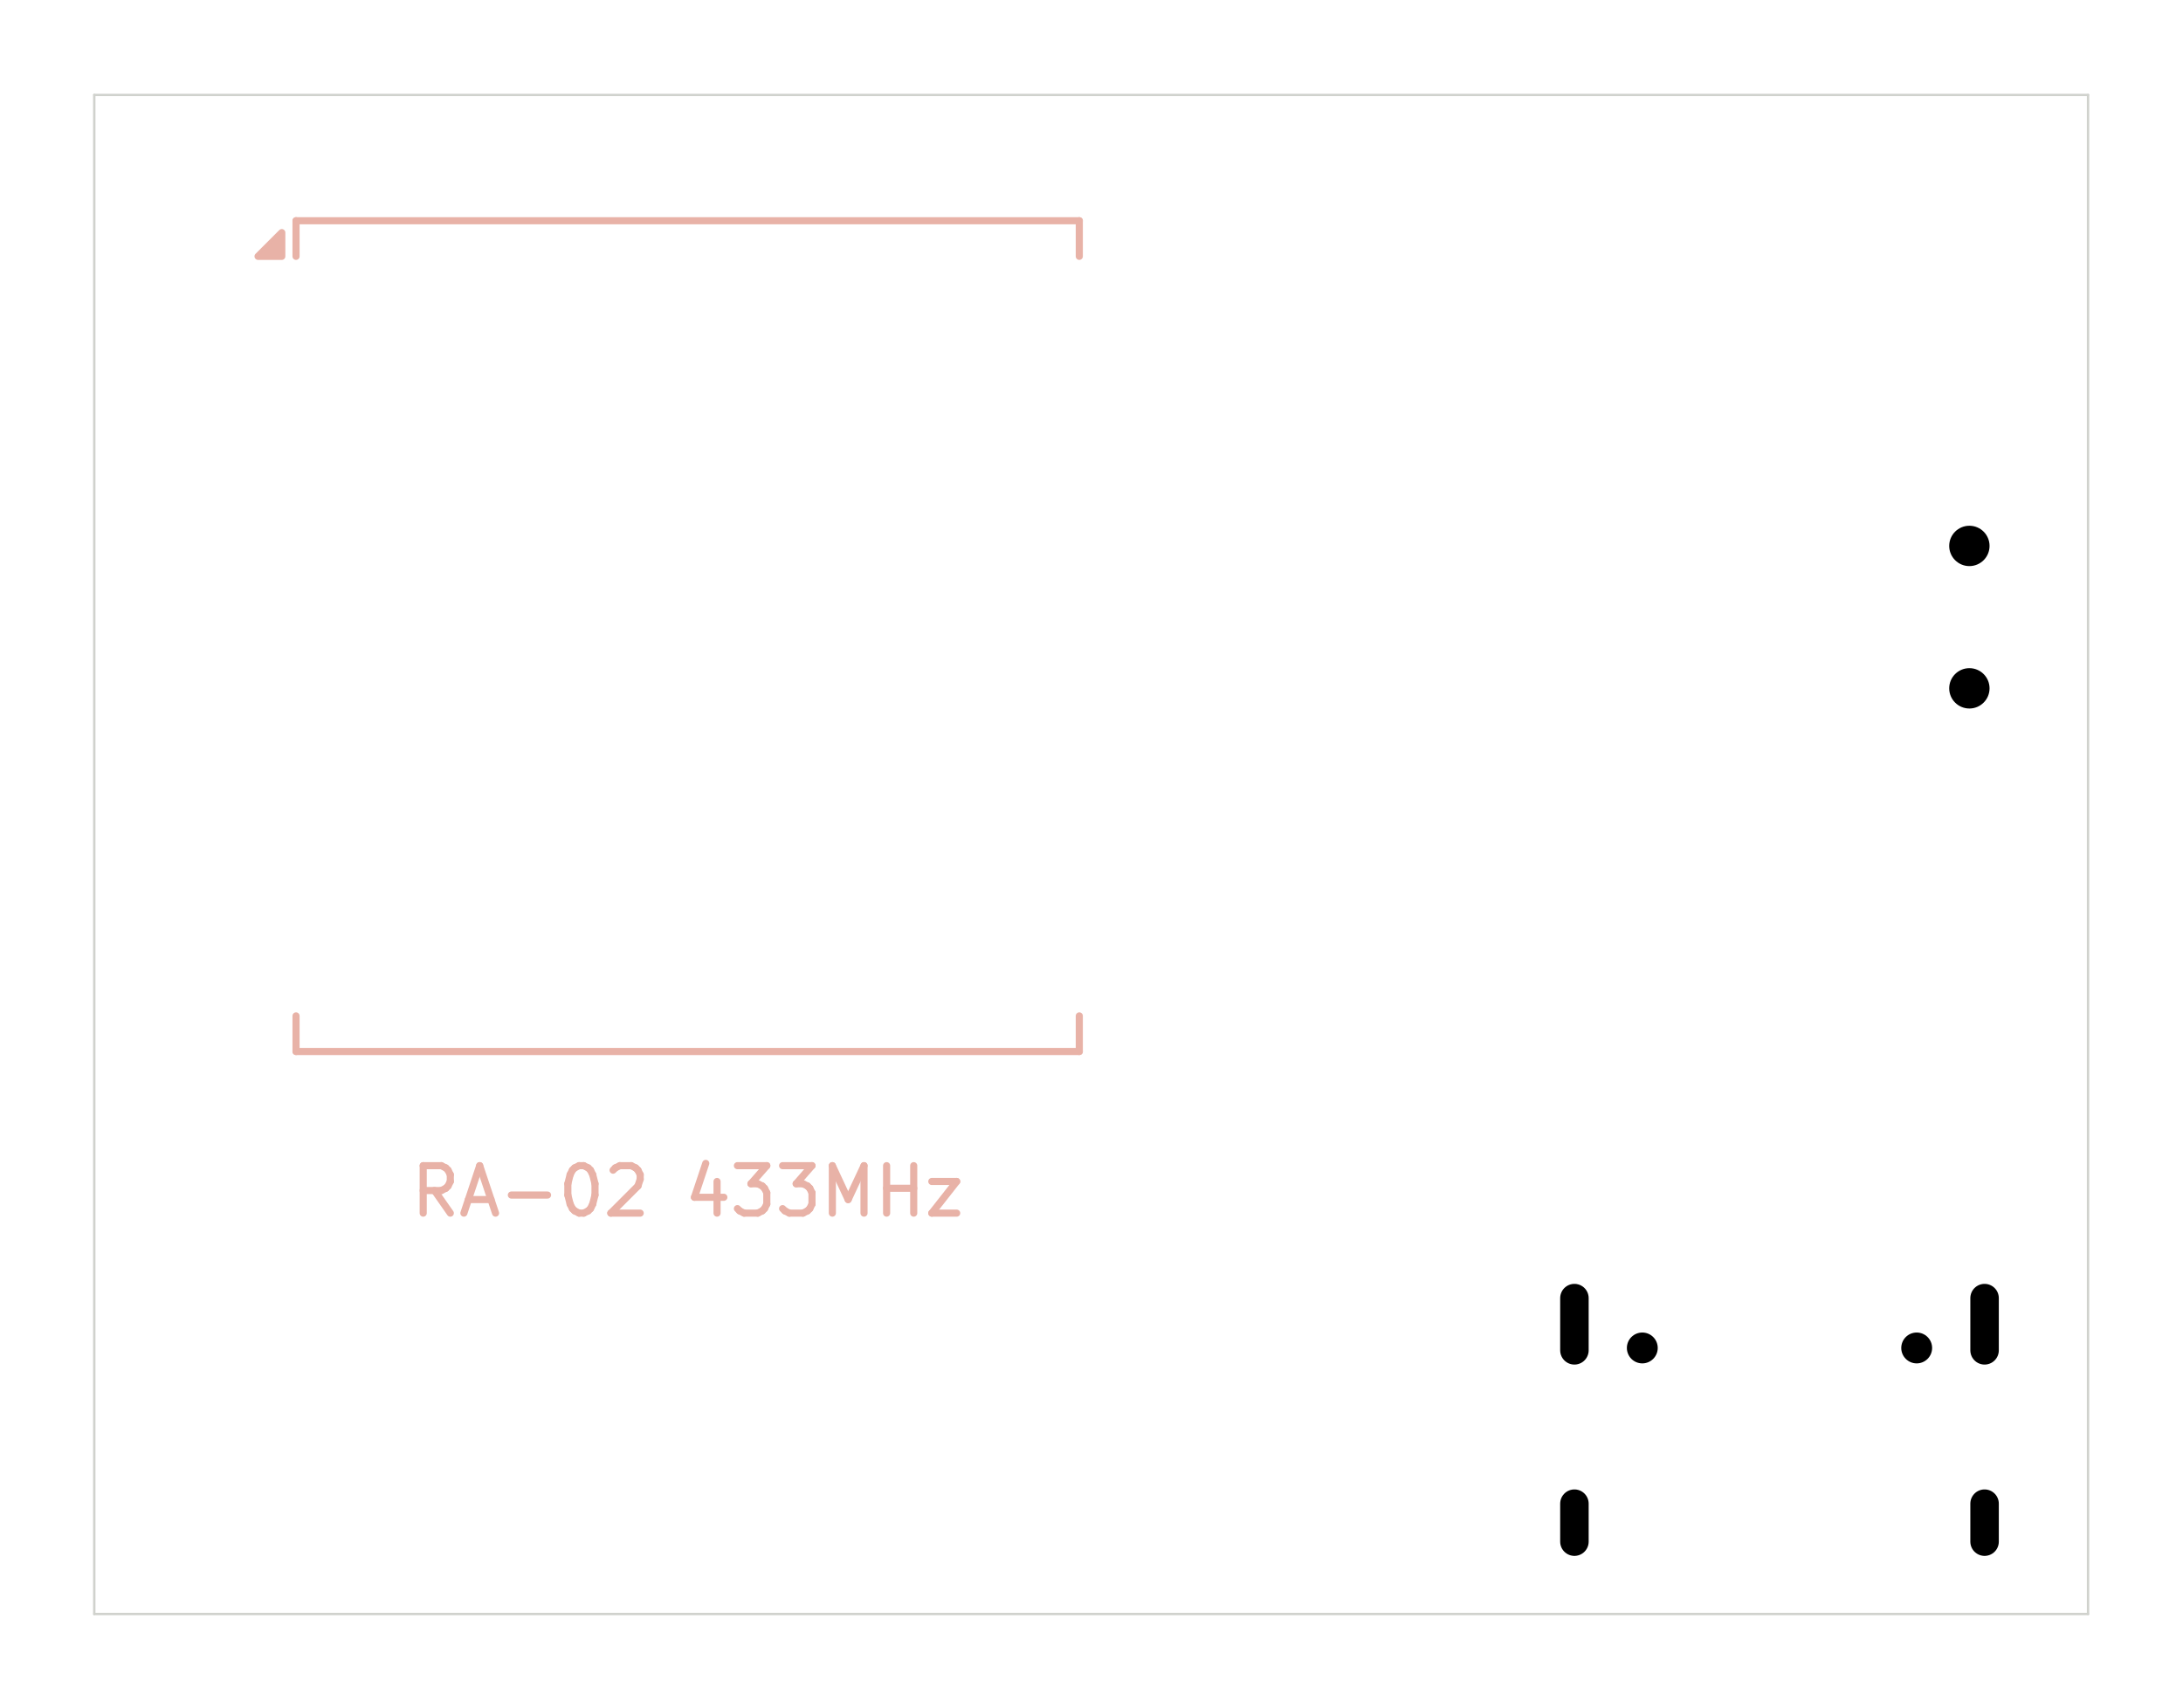
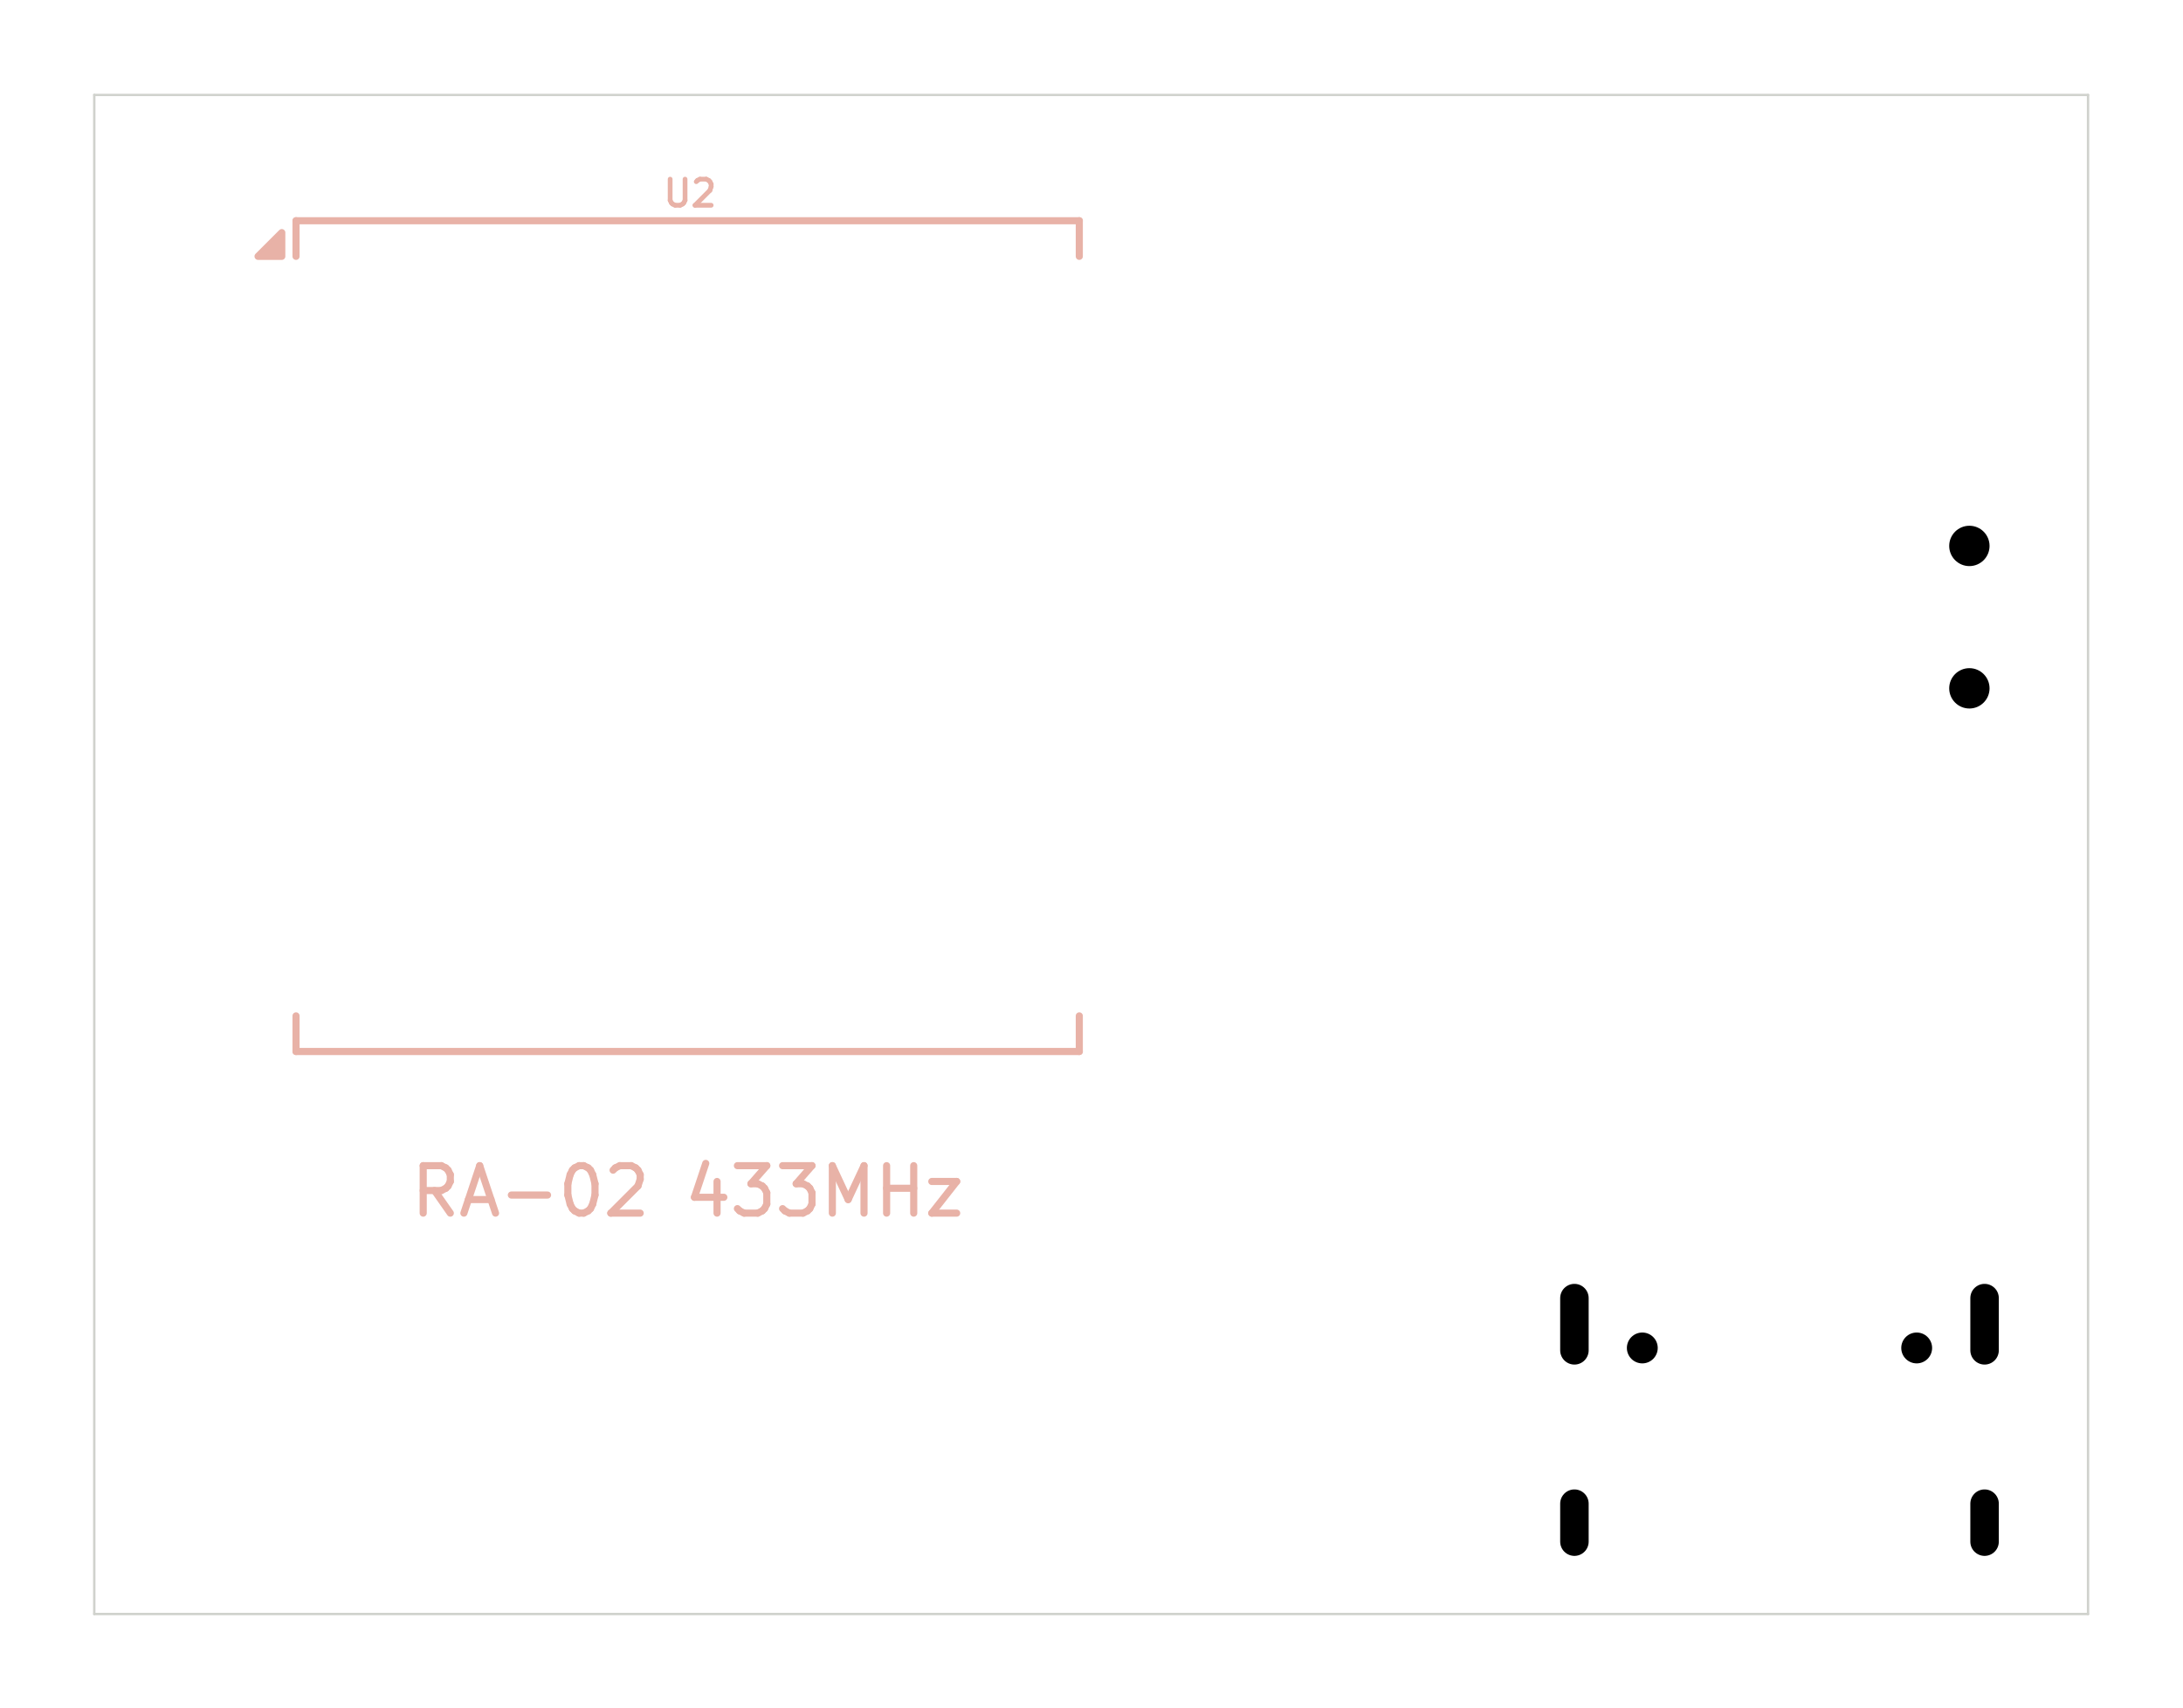
<svg xmlns="http://www.w3.org/2000/svg" version="1.1" width="45.986mm" height="35.979mm" viewBox="-2.0 -2.0 45.986 35.979">
  <g style="fill:#000000; fill-opacity:1;stroke:#000000; stroke-opacity:1; stroke-linecap:round; stroke-linejoin:round;" transform="translate(0 0) scale(1 1)">
</g>
  <g style="fill:none;  stroke:#E8B2A7; stroke-width:0.15; stroke-opacity:1;  stroke-linecap:round; stroke-linejoin:round;">
    <text x="12.486" y="23.6" textLength="11.869" font-size="1.333" lengthAdjust="spacingAndGlyphs" text-anchor="middle" opacity="0" stroke-opacity="0">RA-02 433MHz</text>
    <g class="stroked-text">
      <path d="M7.486 23.555 L7.153 23.079 " />
      <path d="M6.915 23.555 L6.915 22.555 " />
      <path d="M6.915 22.555 L7.296 22.555 " />
      <path d="M7.296 22.555 L7.391 22.602 " />
      <path d="M7.391 22.602 L7.439 22.65 " />
      <path d="M7.439 22.65 L7.486 22.745 " />
      <path d="M7.486 22.745 L7.486 22.888 " />
      <path d="M7.486 22.888 L7.439 22.983 " />
      <path d="M7.439 22.983 L7.391 23.031 " />
      <path d="M7.391 23.031 L7.296 23.079 " />
      <path d="M7.296 23.079 L6.915 23.079 " />
      <path d="M7.867 23.269 L8.343 23.269 " />
      <path d="M7.772 23.555 L8.105 22.555 " />
      <path d="M8.105 22.555 L8.439 23.555 " />
      <path d="M8.772 23.174 L9.534 23.174 " />
      <path d="M10.2 22.555 L10.296 22.555 " />
      <path d="M10.296 22.555 L10.391 22.602 " />
      <path d="M10.391 22.602 L10.439 22.65 " />
      <path d="M10.439 22.65 L10.486 22.745 " />
      <path d="M10.486 22.745 L10.534 22.936 " />
      <path d="M10.534 22.936 L10.534 23.174 " />
      <path d="M10.534 23.174 L10.486 23.364 " />
      <path d="M10.486 23.364 L10.439 23.46 " />
      <path d="M10.439 23.46 L10.391 23.507 " />
      <path d="M10.391 23.507 L10.296 23.555 " />
      <path d="M10.296 23.555 L10.2 23.555 " />
      <path d="M10.2 23.555 L10.105 23.507 " />
      <path d="M10.105 23.507 L10.058 23.46 " />
      <path d="M10.058 23.46 L10.01 23.364 " />
      <path d="M10.01 23.364 L9.962 23.174 " />
      <path d="M9.962 23.174 L9.962 22.936 " />
      <path d="M9.962 22.936 L10.01 22.745 " />
      <path d="M10.01 22.745 L10.058 22.65 " />
      <path d="M10.058 22.65 L10.105 22.602 " />
      <path d="M10.105 22.602 L10.2 22.555 " />
      <path d="M10.915 22.65 L10.962 22.602 " />
      <path d="M10.962 22.602 L11.058 22.555 " />
      <path d="M11.058 22.555 L11.296 22.555 " />
      <path d="M11.296 22.555 L11.391 22.602 " />
      <path d="M11.391 22.602 L11.439 22.65 " />
      <path d="M11.439 22.65 L11.486 22.745 " />
      <path d="M11.486 22.745 L11.486 22.84 " />
      <path d="M11.486 22.84 L11.439 22.983 " />
      <path d="M11.439 22.983 L10.867 23.555 " />
      <path d="M10.867 23.555 L11.486 23.555 " />
      <path d="M13.105 22.888 L13.105 23.555 " />
      <path d="M12.867 22.507 L12.629 23.221 " />
      <path d="M12.629 23.221 L13.248 23.221 " />
      <path d="M13.534 22.555 L14.153 22.555 " />
      <path d="M14.153 22.555 L13.819 22.936 " />
      <path d="M13.819 22.936 L13.962 22.936 " />
      <path d="M13.962 22.936 L14.058 22.983 " />
      <path d="M14.058 22.983 L14.105 23.031 " />
      <path d="M14.105 23.031 L14.153 23.126 " />
      <path d="M14.153 23.126 L14.153 23.364 " />
      <path d="M14.153 23.364 L14.105 23.46 " />
      <path d="M14.105 23.46 L14.058 23.507 " />
      <path d="M14.058 23.507 L13.962 23.555 " />
      <path d="M13.962 23.555 L13.677 23.555 " />
      <path d="M13.677 23.555 L13.581 23.507 " />
      <path d="M13.581 23.507 L13.534 23.46 " />
      <path d="M14.486 22.555 L15.105 22.555 " />
      <path d="M15.105 22.555 L14.772 22.936 " />
      <path d="M14.772 22.936 L14.915 22.936 " />
      <path d="M14.915 22.936 L15.01 22.983 " />
      <path d="M15.01 22.983 L15.058 23.031 " />
      <path d="M15.058 23.031 L15.105 23.126 " />
      <path d="M15.105 23.126 L15.105 23.364 " />
      <path d="M15.105 23.364 L15.058 23.46 " />
      <path d="M15.058 23.46 L15.01 23.507 " />
      <path d="M15.01 23.507 L14.915 23.555 " />
      <path d="M14.915 23.555 L14.629 23.555 " />
      <path d="M14.629 23.555 L14.534 23.507 " />
      <path d="M14.534 23.507 L14.486 23.46 " />
      <path d="M15.534 23.555 L15.534 22.555 " />
      <path d="M15.534 22.555 L15.867 23.269 " />
      <path d="M15.867 23.269 L16.201 22.555 " />
      <path d="M16.201 22.555 L16.201 23.555 " />
      <path d="M16.677 23.555 L16.677 22.555 " />
      <path d="M16.677 23.031 L17.248 23.031 " />
      <path d="M17.248 23.555 L17.248 22.555 " />
      <path d="M17.629 22.888 L18.153 22.888 " />
      <path d="M18.153 22.888 L17.629 23.555 " />
      <path d="M17.629 23.555 L18.153 23.555 " />
    </g>
+   </g>
+   <g style="fill:none;  stroke:#E8B2A7; stroke-width:0.1; stroke-opacity:1;  stroke-linecap:round; stroke-linejoin:round;">
+     <text x="12.536" y="2.35" textLength="1.29" font-size="0.733" lengthAdjust="spacingAndGlyphs" text-anchor="middle" opacity="0" stroke-opacity="0">U2</text>
+     <g class="stroked-text">
+       <path d="M12.117 1.774 L12.117 2.22 " />
+       <path d="M12.117 2.22 L12.143 2.272 " />
+       <path d="M12.143 2.272 L12.169 2.298 " />
+       <path d="M12.169 2.298 L12.222 2.324 " />
+       <path d="M12.222 2.324 L12.327 2.324 " />
+       <path d="M12.327 2.324 L12.379 2.298 " />
+       <path d="M12.379 2.298 L12.405 2.272 " />
+       <path d="M12.405 2.272 L12.431 2.22 " />
+       <path d="M12.431 2.22 L12.431 1.774 " />
+       <path d="M12.667 1.827 L12.693 1.8 " />
+       <path d="M12.693 1.8 L12.746 1.774 " />
+       <path d="M12.746 1.774 L12.877 1.774 " />
+       <path d="M12.877 1.774 L12.929 1.8 " />
+       <path d="M12.929 1.8 L12.955 1.827 " />
+       <path d="M12.955 1.827 L12.981 1.879 " />
+       <path d="M12.981 1.879 L12.981 1.931 " />
+       <path d="M12.981 1.931 L12.955 2.01 " />
+       <path d="M12.955 2.01 L12.641 2.324 " />
+       <path d="M12.641 2.324 L12.981 2.324 " />
+     </g>
+   </g>
+   <g style="fill:none;  stroke:#E8B2A7; stroke-width:0.15; stroke-opacity:1;  stroke-linecap:round; stroke-linejoin:round;">
    <path d="M20.736 2.65 L20.736 3.4 " />
    <path d="M20.736 20.15 L20.736 19.4 " />
    <path d="M4.236 2.65 L20.736 2.65 " />
    <path d="M4.236 3.4 L4.236 2.65 " />
    <path d="M4.236 19.4 L4.236 20.15 " />
    <path d="M4.236 20.15 L20.736 20.15 " />
    <path style="fill:none;  stroke:#E8B2A7; stroke-width:0.15; stroke-opacity:1;  stroke-linecap:round; stroke-linejoin:round;fill:none" d="M 3.936,3.4 3.436,3.4 3.936,2.9 Z" />
    <path style="fill:#E8B2A7; fill-opacity:1; stroke:none;fill-rule:evenodd;" d="M 3.436,3.4 3.936,3.4 3.936,2.9 Z" />
  </g>
  <g style="fill:none;  stroke:#D0D2CD; stroke-width:0.05; stroke-opacity:1;  stroke-linecap:round; stroke-linejoin:round;">
    <path d="M41.986 0 L-0.014 0 " />
    <path d="M41.986 32 L41.986 0 " />
    <path d="M-0.014 0 L-0.014 32 " />
    <path d="M-0.014 32 L41.986 32 " />
  </g>
  <g style="fill:#000000; fill-opacity:1; stroke:none;">
    <circle cx="38.376" cy="26.395" r="0.325" />
    <circle cx="32.596" cy="26.395" r="0.325" />
  </g>
  <g style="fill:none;  stroke:#000000; stroke-width:0.6; stroke-opacity:1;  stroke-linecap:round; stroke-linejoin:round;">
    <path d="M39.806 25.345 L39.806 26.445 " />
    <path d="M39.806 29.675 L39.806 30.475 " />
    <path d="M31.166 25.345 L31.166 26.445 " />
    <path d="M31.166 29.675 L31.166 30.475 " />
  </g>
  <g style="fill:#000000; fill-opacity:1; stroke:none;">
    <circle cx="39.486" cy="9.5" r="0.425" />
    <circle cx="39.486" cy="12.5" r="0.425" />
  </g>
</svg>
